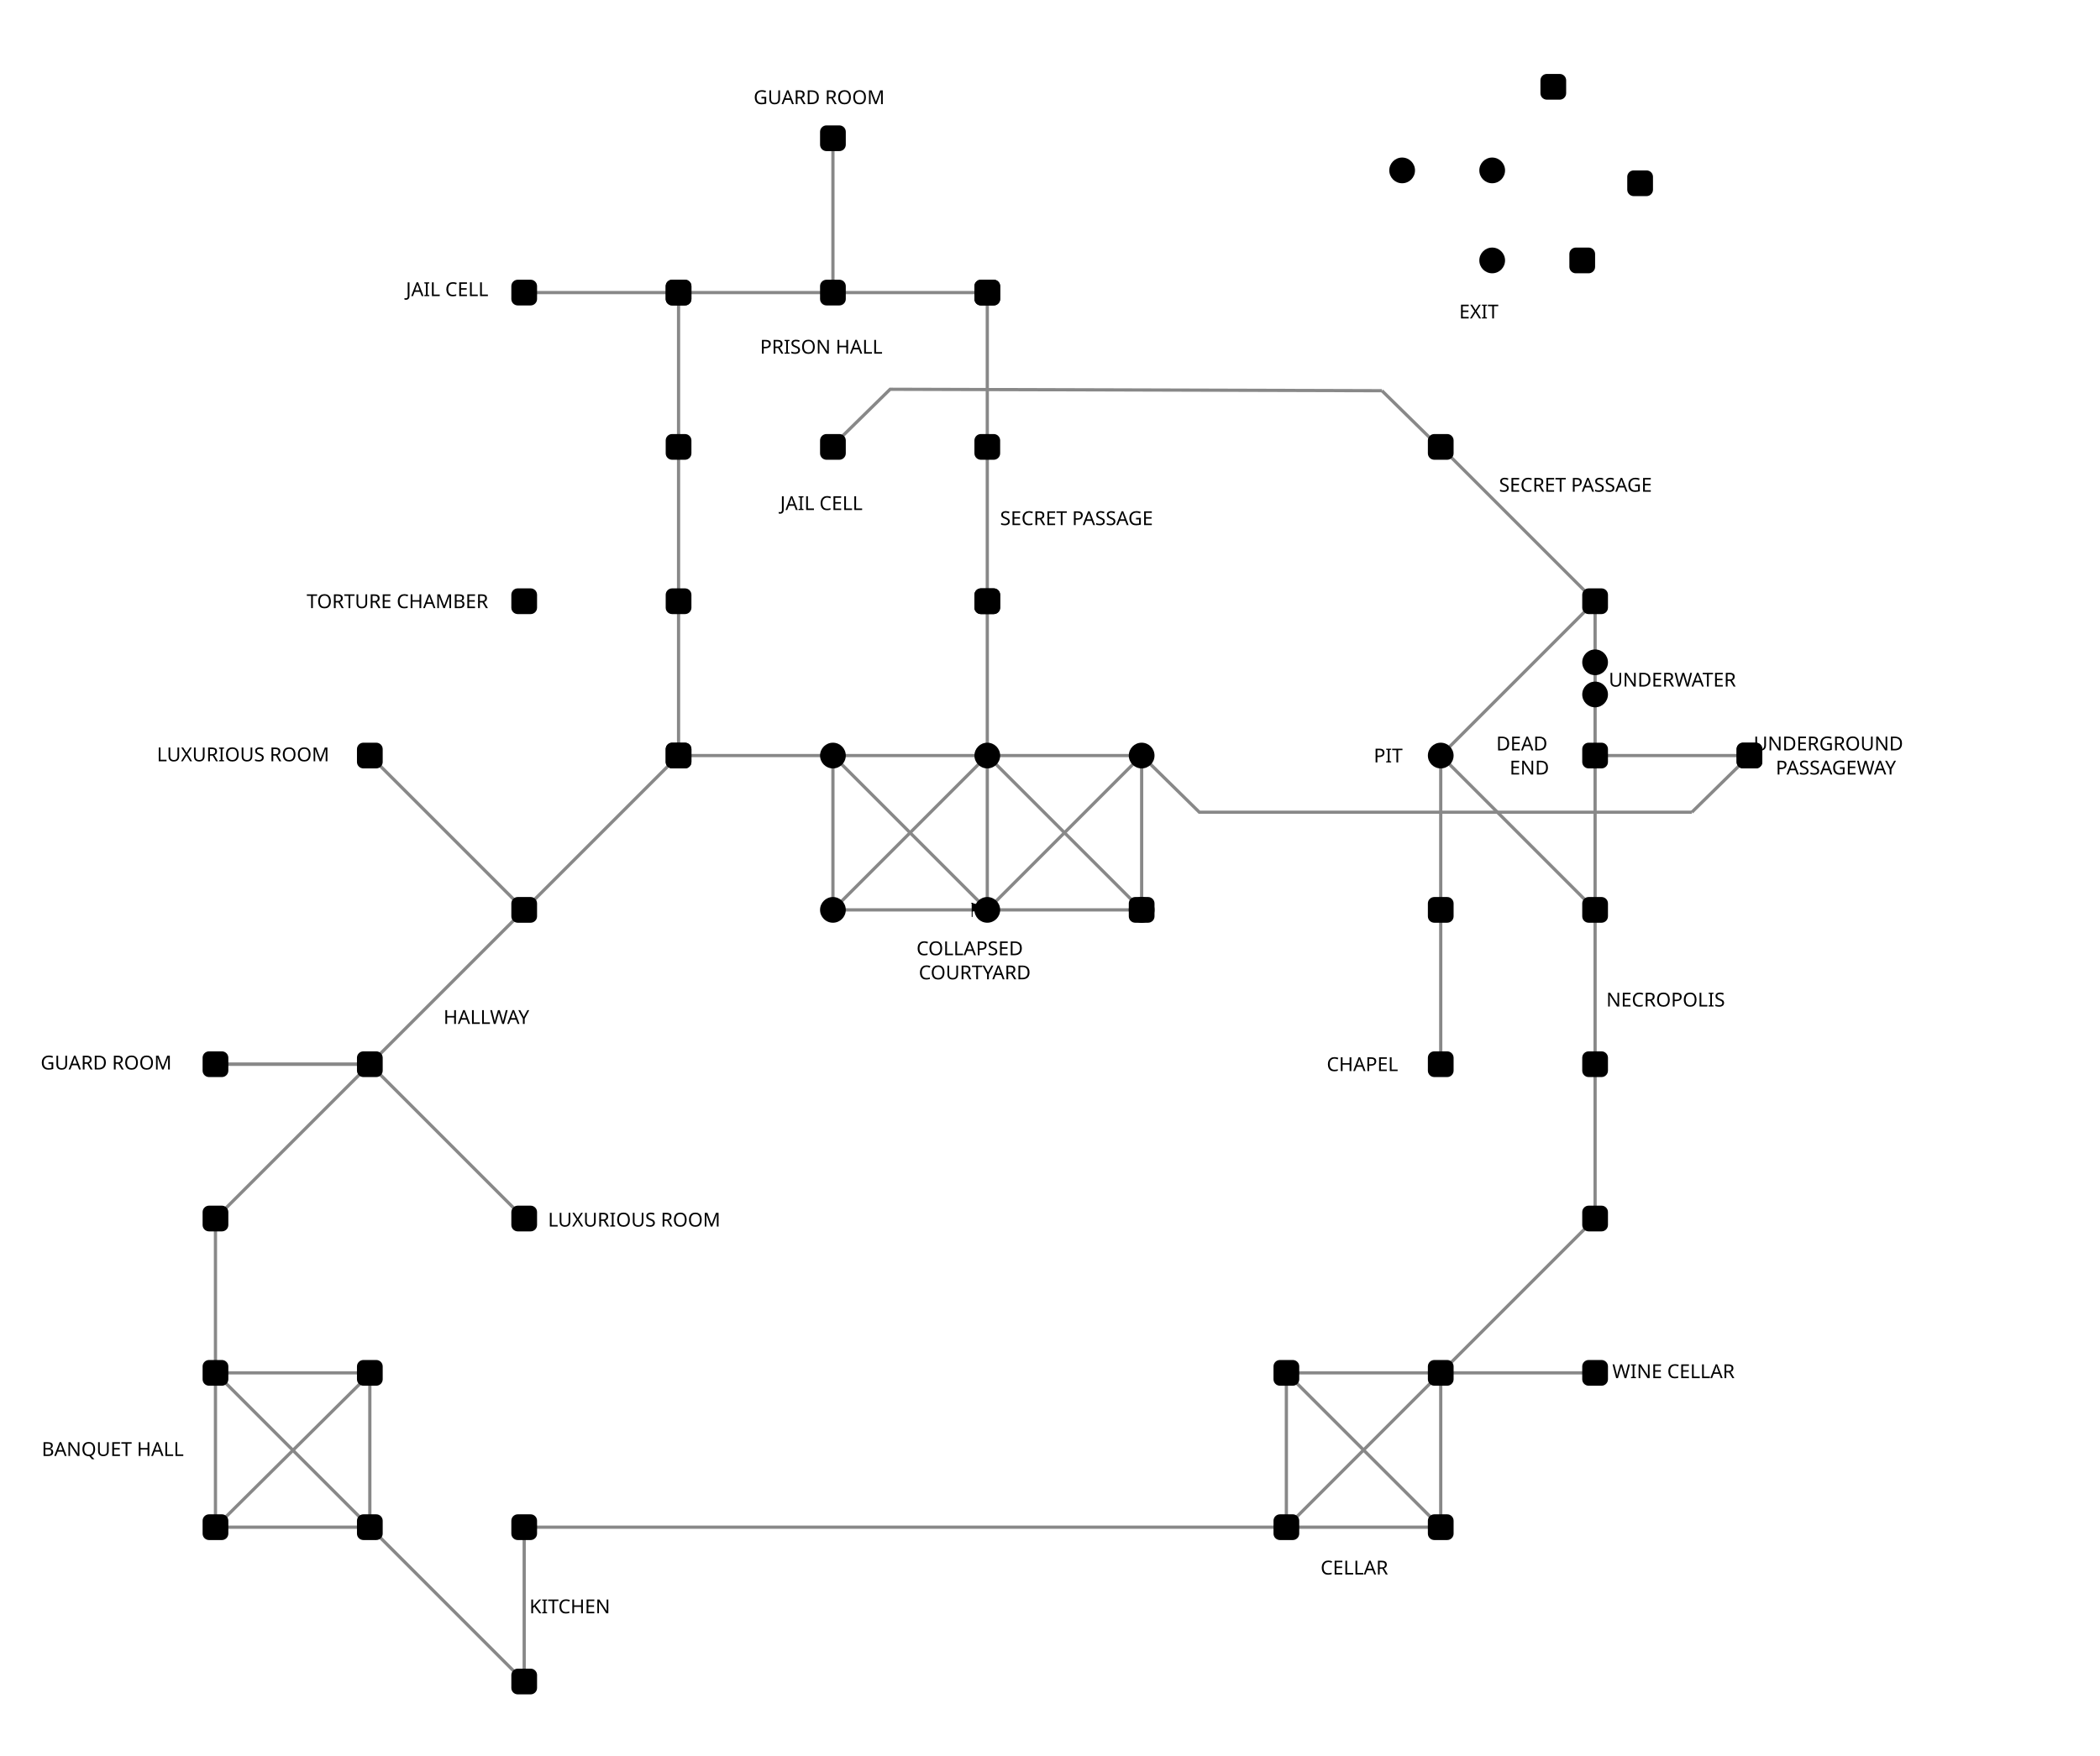
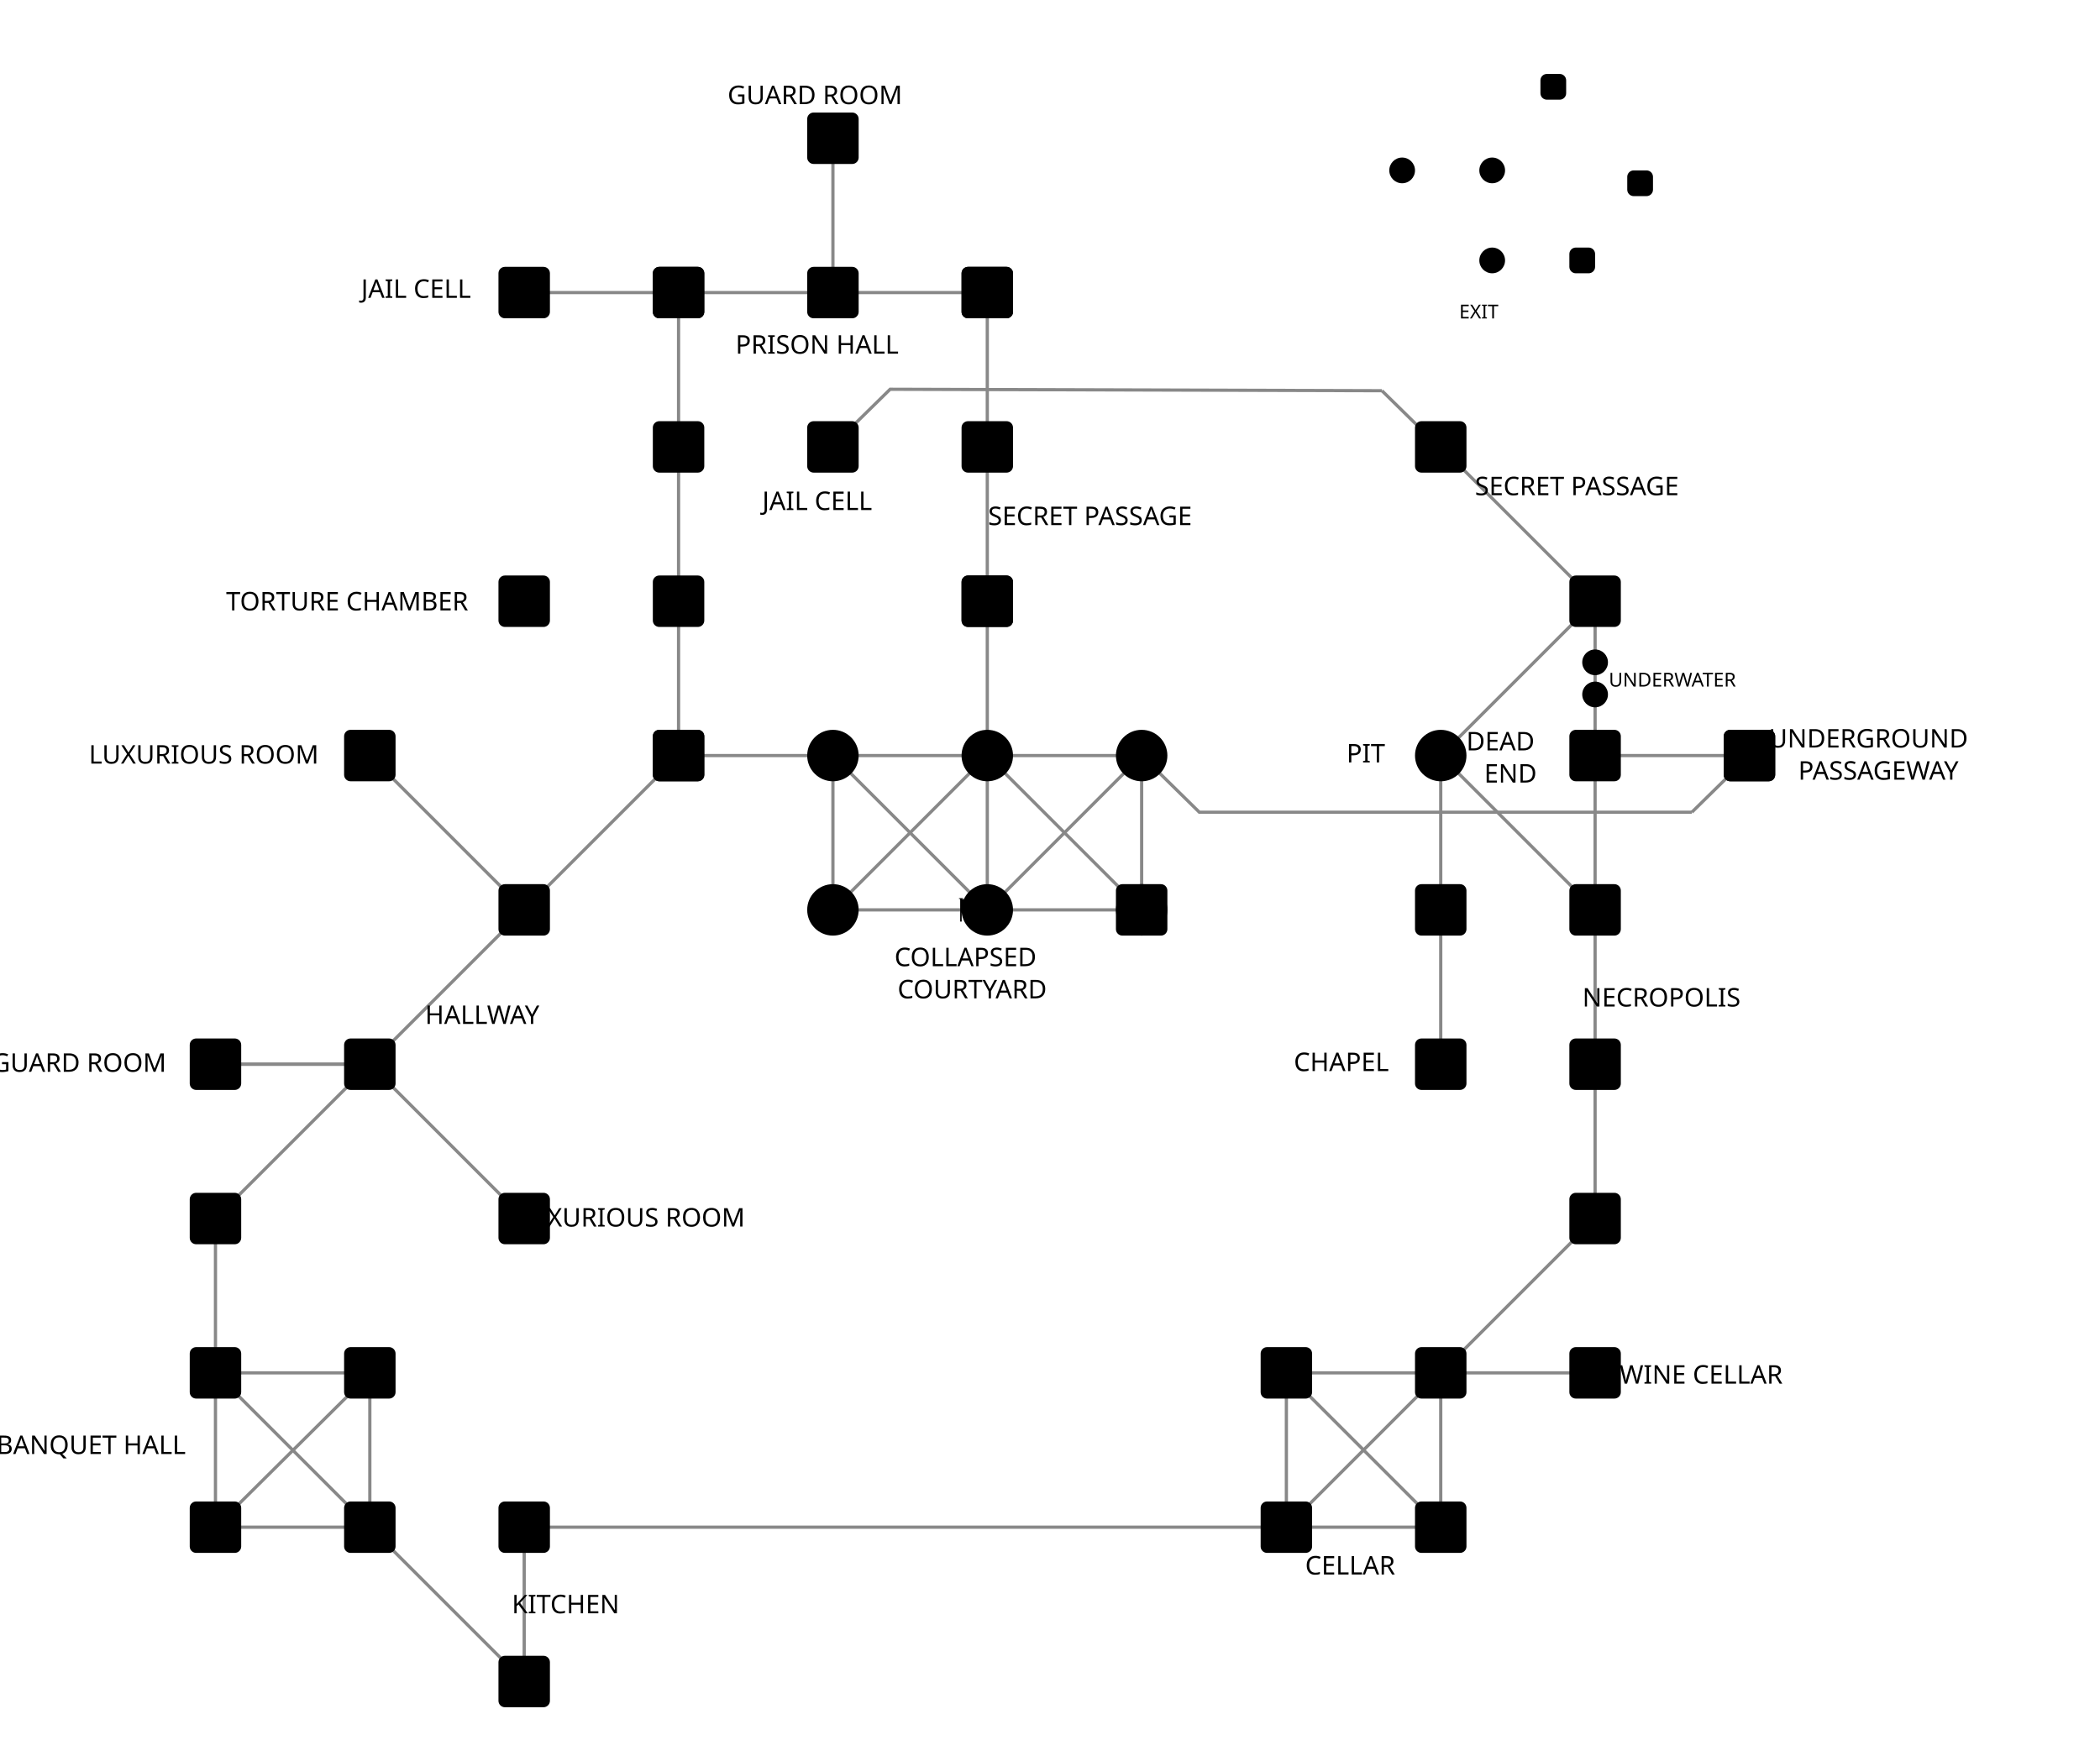
<svg xmlns="http://www.w3.org/2000/svg" viewBox="0 0 653 546" class="map-svg" data-map-id="49" version="1.1" id="svg4" xml:space="preserve">
  <defs id="defs4" />
  <style id="inkscape-font-fix">
text, .map-label, .map-label-muted, .map-label-accent,
.lib-table, .lib-gap-label, .lib-book-label,
.lib-row-num, .lib-book-list, .room-type-label {
  font-family: "Noto Sans", sans-serif;
}
</style>
  <g id="layer-artwork">
    <path d="m 163,475 v 48 L 115,475 V 427 H 67 v 48 h 48 L 67,427 v -48 l 48,-48 H 67" id="path4" class="exit" fill="none" stroke="#888888" />
    <path d="m 67,475 48,-47.646" id="path5" class="exit" fill="none" stroke="#888888" />
    <path d="m 163,379 -48,-48 48,-48 -48,-48" id="path6" class="exit" fill="none" stroke="#888888" />
    <path d="m 163,283 48,-48 h 144 v 48 h -96 v -48 l 48,48 48,-48" id="path7" class="exit" fill="none" stroke="#888888" />
    <path d="m 259,283 48,-48 48,48" id="path8" class="exit" fill="none" stroke="#888888" />
    <path d="M 307,283 V 91 H 163" id="path9" class="exit" fill="none" stroke="#888888" />
    <path d="M 259,43 V 91" id="path10" class="exit" fill="none" stroke="#888888" />
    <path d="M 211,235 V 91" id="path11" class="exit" fill="none" stroke="#888888" />
    <path d="m 163,187 h 48" id="path12" class="exit" fill="none" />
    <path d="M 259,139 H 211" id="path13" class="exit" />
    <path d="m 448,139 48,48 -48,48 48,48 v -48 h 48" id="path14" class="exit" fill="none" stroke="#888888" />
    <path d="m 400,475 h 48 v -48 h -48 v 48 l 96,-96 v -48 -48" id="path15" class="exit" fill="none" stroke="#888888" />
    <path d="m 400,427 48,48" id="path16" class="exit" fill="none" stroke="#888888" />
    <path d="m 448,427 h 48" id="path17" fill="none" stroke="#888888" />
    <path d="m 448,235 v 96" id="path18" fill="none" stroke="#888888" />
    <path d="M 115,331 H 67" id="path19" fill="none" stroke="#888888" />
    <path d="M 163,475 H 400" id="path20" class="exit-offmap" fill="none" stroke="#888888" />
    <path d="m 355,235 17.937,17.621 h 153.145" id="path21" class="exit-offmap" fill="none" stroke="#888888" />
    <path d="m 496,187 v 48" id="path23" class="exit-water" fill="none" stroke="#888888" />
-     <text xml:space="preserve" x="259.284" y="110.005" id="text26" class="room-ctf-prison" text-anchor="middle" font-size="6px" style="font-family:'Noto Sans', sans-serif">
+     <text xml:space="preserve" x="259.284" y="110.005" id="text26" class="room-ctf-prison" text-anchor="middle" font-size="8px" style="font-family:'Noto Sans', sans-serif">
      <tspan x="259.284" y="110.005" style="font-style:normal;font-variant:normal;font-weight:normal;font-stretch:normal;font-family:NotoSans;-inkscape-font-specification:NotoSans" id="tspan25">PRISON HALL</tspan>
    </text>
-     <text xml:space="preserve" x="259.309" y="158.633" id="text1" class="room-ctf-jail" text-anchor="middle" font-size="6px" style="font-family:'Noto Sans', sans-serif">
+     <text xml:space="preserve" x="259.309" y="158.633" id="text1" class="room-ctf-jail" text-anchor="middle" font-size="8px" style="font-family:'Noto Sans', sans-serif">
      <tspan x="259.309" y="158.633" style="font-style:normal;font-variant:normal;font-weight:normal;font-stretch:normal;font-family:NotoSans;-inkscape-font-specification:NotoSans" id="tspan2">JAIL CELL</tspan>
    </text>
-     <text xml:space="preserve" x="142.943" y="92.102" id="text3" class="room-ctf-jail" text-anchor="middle" font-size="6px" style="font-family:'Noto Sans', sans-serif">
-       <tspan x="142.943" y="92.102" style="font-style:normal;font-variant:normal;font-weight:normal;font-stretch:normal;font-family:NotoSans;-inkscape-font-specification:NotoSans" id="tspan3">JAIL CELL</tspan>
+     <text xml:space="preserve" x="134.582" y="92.636" id="text3" class="room-ctf-jail" text-anchor="middle" font-size="8px" style="font-family:'Noto Sans', sans-serif">
+       <tspan x="134.582" y="92.636" style="font-style:normal;font-variant:normal;font-weight:normal;font-stretch:normal;font-family:NotoSans;-inkscape-font-specification:NotoSans" id="tspan3">JAIL CELL</tspan>
    </text>
-     <text xml:space="preserve" x="127.485" y="189.145" id="text5" class="room-ctf-torture" text-anchor="middle" font-size="6px" style="font-family:'Noto Sans', sans-serif">
-       <tspan x="127.485" y="189.145" style="font-style:normal;font-variant:normal;font-weight:normal;font-stretch:normal;font-family:NotoSans;-inkscape-font-specification:NotoSans" id="tspan5">TORTURE CHAMBER</tspan>
+     <text xml:space="preserve" x="113.153" y="189.86" id="text5" class="room-ctf-torture" text-anchor="middle" font-size="8px" style="font-family:'Noto Sans', sans-serif">
+       <tspan x="113.153" y="189.86" style="font-style:normal;font-variant:normal;font-weight:normal;font-stretch:normal;font-family:NotoSans;-inkscape-font-specification:NotoSans" id="tspan5">TORTURE CHAMBER</tspan>
    </text>
-     <text xml:space="preserve" x="79.484" y="236.791" id="text6" class="room-ctf-luxurious" text-anchor="middle" font-size="6px" style="font-family:'Noto Sans', sans-serif">
-       <tspan x="79.484" y="236.791" style="font-style:normal;font-variant:normal;font-weight:normal;font-stretch:normal;font-family:NotoSans;-inkscape-font-specification:NotoSans" id="tspan6">LUXURIOUS ROOM</tspan>
+     <text xml:space="preserve" x="68.564" y="237.506" id="text6" class="room-ctf-luxurious" text-anchor="middle" font-size="8px" style="font-family:'Noto Sans', sans-serif">
+       <tspan x="68.564" y="237.506" style="font-style:normal;font-variant:normal;font-weight:normal;font-stretch:normal;font-family:NotoSans;-inkscape-font-specification:NotoSans" id="tspan6">LUXURIOUS ROOM</tspan>
    </text>
-     <text xml:space="preserve" x="155.141" y="318.472" id="text7" class="room-ctf-hallway" text-anchor="middle" font-size="6px" style="font-family:'Noto Sans', sans-serif">
+     <text xml:space="preserve" x="155.141" y="318.472" id="text7" class="room-ctf-hallway" text-anchor="middle" font-size="8px" style="font-family:'Noto Sans', sans-serif">
      <tspan x="155.141" y="318.472" style="font-style:normal;font-variant:normal;font-weight:normal;font-stretch:normal;font-family:NotoSans;-inkscape-font-specification:NotoSans" id="tspan7">HALLWAY</tspan>
    </text>
-     <text xml:space="preserve" x="36.907" y="332.645" id="text8" class="room-ctf-guard" text-anchor="middle" font-size="6px" style="font-family:'Noto Sans', sans-serif">
-       <tspan x="36.907" y="332.645" style="font-style:normal;font-variant:normal;font-weight:normal;font-stretch:normal;font-family:NotoSans;-inkscape-font-specification:NotoSans" id="tspan8">GUARD ROOM</tspan>
+     <text xml:space="preserve" x="29.741" y="333.36" id="text8" class="room-ctf-guard" text-anchor="middle" font-size="8px" style="font-family:'Noto Sans', sans-serif">
+       <tspan x="29.741" y="333.36" style="font-style:normal;font-variant:normal;font-weight:normal;font-stretch:normal;font-family:NotoSans;-inkscape-font-specification:NotoSans" id="tspan8">GUARD ROOM</tspan>
    </text>
-     <text xml:space="preserve" x="201.109" y="381.499" id="text9" class="room-ctf-luxurious" text-anchor="middle" font-size="6px" style="font-family:'Noto Sans', sans-serif">
+     <text xml:space="preserve" x="201.109" y="381.499" id="text9" class="room-ctf-luxurious" text-anchor="middle" font-size="8px" style="font-family:'Noto Sans', sans-serif">
      <tspan x="201.109" y="381.499" style="font-style:normal;font-variant:normal;font-weight:normal;font-stretch:normal;font-family:NotoSans;-inkscape-font-specification:NotoSans" id="tspan9">LUXURIOUS ROOM</tspan>
    </text>
-     <text xml:space="preserve" x="38.955" y="452.842" id="text10" class="room-ctf-banquet" text-anchor="middle" font-size="6px" style="font-family:'Noto Sans', sans-serif">
-       <tspan x="38.955" y="452.842" style="font-style:normal;font-variant:normal;font-weight:normal;font-stretch:normal;font-family:NotoSans;-inkscape-font-specification:NotoSans" id="tspan10">BANQUET HALL</tspan>
+     <text xml:space="preserve" x="33.526" y="452.239" id="text10" class="room-ctf-banquet" text-anchor="middle" font-size="8px" style="font-family:'Noto Sans', sans-serif">
+       <tspan x="33.526" y="452.239" style="font-style:normal;font-variant:normal;font-weight:normal;font-stretch:normal;font-family:NotoSans;-inkscape-font-specification:NotoSans" id="tspan10">BANQUET HALL</tspan>
    </text>
-     <text xml:space="preserve" x="181.081" y="501.784" id="text11" class="room-ctf-kitchen" text-anchor="middle" font-size="6px" style="font-family:'Noto Sans', sans-serif">
+     <text xml:space="preserve" x="181.081" y="501.784" id="text11" class="room-ctf-kitchen" text-anchor="middle" font-size="8px" style="font-family:'Noto Sans', sans-serif">
      <tspan x="181.081" y="501.784" style="font-style:normal;font-variant:normal;font-weight:normal;font-stretch:normal;font-family:NotoSans;-inkscape-font-specification:NotoSans" id="tspan11">KITCHEN</tspan>
    </text>
-     <text xml:space="preserve" x="425.035" y="489.719" id="text12" class="room-ctf-cellar" text-anchor="middle" font-size="6px" style="font-family:'Noto Sans', sans-serif">
+     <text xml:space="preserve" x="425.035" y="489.719" id="text12" class="room-ctf-cellar" text-anchor="middle" font-size="8px" style="font-family:'Noto Sans', sans-serif">
      <tspan x="425.035" y="489.719" style="font-style:normal;font-variant:normal;font-weight:normal;font-stretch:normal;font-family:NotoSans;-inkscape-font-specification:NotoSans" id="tspan12">CELLAR</tspan>
    </text>
-     <text xml:space="preserve" x="524.273" y="428.642" id="text13" class="room-ctf-wine-cellar" text-anchor="middle" font-size="6px" style="font-family:'Noto Sans', sans-serif">
-       <tspan x="524.273" y="428.642" style="font-style:normal;font-variant:normal;font-weight:normal;font-stretch:normal;font-family:NotoSans;-inkscape-font-specification:NotoSans" id="tspan13">WINE CELLAR</tspan>
+     <text xml:space="preserve" x="534.166" y="430.356" id="text13" class="room-ctf-wine-cellar" text-anchor="middle" font-size="8px" style="font-family:'Noto Sans', sans-serif">
+       <tspan x="534.166" y="430.356" style="font-style:normal;font-variant:normal;font-weight:normal;font-stretch:normal;font-family:NotoSans;-inkscape-font-specification:NotoSans" id="tspan13">WINE CELLAR</tspan>
    </text>
-     <text xml:space="preserve" x="521.835" y="313.059" id="text14" class="room-ctf-necropolis" text-anchor="middle" font-size="6px" style="font-family:'Noto Sans', sans-serif">
+     <text xml:space="preserve" x="521.835" y="313.059" id="text14" class="room-ctf-necropolis" text-anchor="middle" font-size="8px" style="font-family:'Noto Sans', sans-serif">
      <tspan x="521.835" y="313.059" style="font-style:normal;font-variant:normal;font-weight:normal;font-stretch:normal;font-family:NotoSans;-inkscape-font-specification:NotoSans" id="tspan14">NECROPOLIS</tspan>
    </text>
-     <text xml:space="preserve" x="427.546" y="333.142" id="text15" class="room-ctf-chapel" text-anchor="middle" font-size="6px" style="font-family:'Noto Sans', sans-serif">
-       <tspan x="427.546" y="333.142" style="font-style:normal;font-variant:normal;font-weight:normal;font-stretch:normal;font-family:NotoSans;-inkscape-font-specification:NotoSans" id="tspan15">CHAPEL</tspan>
+     <text xml:space="preserve" x="422.3" y="333.142" id="text15" class="room-ctf-chapel" text-anchor="middle" font-size="8px" style="font-family:'Noto Sans', sans-serif">
+       <tspan x="422.3" y="333.142" style="font-style:normal;font-variant:normal;font-weight:normal;font-stretch:normal;font-family:NotoSans;-inkscape-font-specification:NotoSans" id="tspan15">CHAPEL</tspan>
    </text>
-     <text xml:space="preserve" x="479.464" y="233.401" id="text16" class="room-ctf-dead-end" text-anchor="middle" font-size="6px" style="font-family:'Noto Sans', sans-serif">
-       <tspan x="479.464" y="233.401" style="font-style:normal;font-variant:normal;font-weight:normal;font-stretch:normal;font-family:NotoSans;-inkscape-font-specification:NotoSans" id="tspan16">DEAD </tspan>
-       <tspan x="479.464" y="240.901" style="font-style:normal;font-variant:normal;font-weight:normal;font-stretch:normal;font-family:NotoSans;-inkscape-font-specification:NotoSans" id="tspan26">END</tspan>
+     <text xml:space="preserve" x="474.879" y="233.401" id="text16" class="room-ctf-dead-end" text-anchor="middle" font-size="8px" style="font-family:'Noto Sans', sans-serif">
+       <tspan x="474.879" y="233.401" style="font-style:normal;font-variant:normal;font-weight:normal;font-stretch:normal;font-family:NotoSans;-inkscape-font-specification:NotoSans" id="tspan16">DEAD </tspan>
+       <tspan x="474.879" y="243.401" style="font-style:normal;font-variant:normal;font-weight:normal;font-stretch:normal;font-family:NotoSans;-inkscape-font-specification:NotoSans" id="tspan26">END</tspan>
    </text>
-     <text xml:space="preserve" x="574.781" y="233.395" id="text17" class="room-ctf-underground" text-anchor="middle" font-size="6px" style="font-family:'Noto Sans', sans-serif">
-       <tspan x="574.781" y="233.395" style="font-style:normal;font-variant:normal;font-weight:normal;font-stretch:normal;font-family:NotoSans;-inkscape-font-specification:NotoSans" id="tspan17">UNDERGROUND </tspan>
-       <tspan x="574.781" y="240.895" style="font-style:normal;font-variant:normal;font-weight:normal;font-stretch:normal;font-family:NotoSans;-inkscape-font-specification:NotoSans" id="tspan1">PASSAGEWAY</tspan>
+     <text xml:space="preserve" x="589.284" y="232.503" id="text17" class="room-ctf-underground" text-anchor="middle" font-size="8px" style="font-family:'Noto Sans', sans-serif">
+       <tspan x="589.284" y="232.503" style="font-style:normal;font-variant:normal;font-weight:normal;font-stretch:normal;font-family:NotoSans;-inkscape-font-specification:NotoSans" id="tspan17">UNDERGROUND </tspan>
+       <tspan x="589.284" y="242.503" style="font-style:normal;font-variant:normal;font-weight:normal;font-stretch:normal;font-family:NotoSans;-inkscape-font-specification:NotoSans" id="tspan1">PASSAGEWAY</tspan>
    </text>
-     <text xml:space="preserve" x="435.571" y="237.142" id="text18" class="room-ctf-pit" text-anchor="middle" font-size="6px" style="font-family:'Noto Sans', sans-serif">
-       <tspan x="435.571" y="237.142" style="font-style:normal;font-variant:normal;font-weight:normal;font-stretch:normal;font-family:NotoSans;-inkscape-font-specification:NotoSans" id="tspan18">PIT</tspan>
+     <text xml:space="preserve" x="429.901" y="237.142" id="text18" class="room-ctf-pit" text-anchor="middle" font-size="8px" style="font-family:'Noto Sans', sans-serif">
+       <tspan x="429.901" y="237.142" style="font-style:normal;font-variant:normal;font-weight:normal;font-stretch:normal;font-family:NotoSans;-inkscape-font-specification:NotoSans" id="tspan18">PIT</tspan>
    </text>
-     <text xml:space="preserve" x="523.924" y="213.548" id="text19" class="room-water" text-anchor="middle" font-size="6px" style="font-family:'Noto Sans', sans-serif">
+     <text xml:space="preserve" x="523.924" y="213.548" id="text19" class="map-label-water" text-anchor="middle" font-size="6px" style="font-family:'Noto Sans', sans-serif">
      <tspan x="523.924" y="213.548" style="font-style:normal;font-variant:normal;font-weight:normal;font-stretch:normal;font-family:NotoSans;-inkscape-font-specification:NotoSans" id="tspan19">UNDERWATER</tspan>
    </text>
-     <text xml:space="preserve" x="493.806" y="152.94" id="text20" class="room-ctf-secret-passage" text-anchor="middle" font-size="6px" style="font-family:'Noto Sans', sans-serif">
-       <tspan x="493.806" y="152.94" style="font-style:normal;font-variant:normal;font-weight:normal;font-stretch:normal;font-family:NotoSans;-inkscape-font-specification:NotoSans" id="tspan20">SECRET PASSAGE</tspan>
+     <text xml:space="preserve" x="495.536" y="154.026" id="text20" class="room-ctf-secret-passage" text-anchor="middle" font-size="8px" style="font-family:'Noto Sans', sans-serif">
+       <tspan x="495.536" y="154.026" style="font-style:normal;font-variant:normal;font-weight:normal;font-stretch:normal;font-family:NotoSans;-inkscape-font-specification:NotoSans" id="tspan20">SECRET PASSAGE</tspan>
    </text>
-     <text xml:space="preserve" x="338.65" y="163.316" id="text21" class="room-ctf-secret-passage" text-anchor="middle" font-size="6px" style="font-family:'Noto Sans', sans-serif">
-       <tspan x="338.65" y="163.316" style="font-style:normal;font-variant:normal;font-weight:normal;font-stretch:normal;font-family:NotoSans;-inkscape-font-specification:NotoSans" id="tspan21">SECRET PASSAGE</tspan>
+     <text xml:space="preserve" x="344.143" y="163.316" id="text21" class="room-ctf-secret-passage" text-anchor="middle" font-size="8px" style="font-family:'Noto Sans', sans-serif">
+       <tspan x="344.143" y="163.316" style="font-style:normal;font-variant:normal;font-weight:normal;font-stretch:normal;font-family:NotoSans;-inkscape-font-specification:NotoSans" id="tspan21">SECRET PASSAGE</tspan>
    </text>
-     <text xml:space="preserve" x="258.608" y="32.387" id="text22" class="room-ctf-guard" text-anchor="middle" font-size="6px" style="font-family:'Noto Sans', sans-serif">
+     <text xml:space="preserve" x="258.608" y="32.387" id="text22" class="room-ctf-guard" text-anchor="middle" font-size="8px" style="font-family:'Noto Sans', sans-serif">
      <tspan x="258.608" y="32.387" style="font-style:normal;font-variant:normal;font-weight:normal;font-stretch:normal;font-family:NotoSans;-inkscape-font-specification:NotoSans" id="tspan22">GUARD ROOM</tspan>
    </text>
-     <text xml:space="preserve" x="307" y="297.1" id="text4" class="room-ctf-courtyard" text-anchor="middle" font-size="6px" style="font-family:'Noto Sans', sans-serif">
-       <tspan x="307" y="297.1" style="font-style:normal;font-variant:normal;font-weight:normal;font-stretch:normal;font-family:NotoSans;-inkscape-font-specification:NotoSans" id="tspan4">COLLAPSED</tspan>
-       <tspan x="307" y="304.6" style="font-style:normal;font-variant:normal;font-weight:normal;font-stretch:normal;font-family:NotoSans;-inkscape-font-specification:NotoSans" id="tspan23">COURTYARD</tspan>
+     <text xml:space="preserve" x="307.5" y="300.512" id="text4" class="room-ctf-courtyard" text-anchor="middle" font-size="8px" style="font-family:'Noto Sans', sans-serif">
+       <tspan x="307.5" y="300.512" style="font-style:normal;font-variant:normal;font-weight:normal;font-stretch:normal;font-family:NotoSans;-inkscape-font-specification:NotoSans" id="tspan4">COLLAPSED</tspan>
+       <tspan x="307.5" y="310.512" style="font-style:normal;font-variant:normal;font-weight:normal;font-stretch:normal;font-family:NotoSans;-inkscape-font-specification:NotoSans" id="tspan23">COURTYARD</tspan>
    </text>
    <text xml:space="preserve" x="463.742" y="99.042" id="text24" class="map-label" text-anchor="middle" font-size="6px" style="font-family:'Noto Sans', sans-serif">
      <tspan x="463.742" y="99.042" style="font-style:normal;font-variant:normal;font-weight:normal;font-stretch:normal;font-family:NotoSans;-inkscape-font-specification:NotoSans" id="tspan24">EXIT</tspan>
    </text>
    <path d="m 544.019,235 -17.937,17.621" id="path1" class="exit-offmap" fill="none" stroke="#888888" />
    <path d="m 258.85,138.697 17.937,-17.621 152.925,0.447" id="path1-1" class="exit-offmap" fill="none" stroke="#888888" />
    <path d="m 429.713,121.523 17.937,17.621" id="path26" class="exit-offmap" fill="none" stroke="#888888" />
  </g>
  <g id="layer-exits">
    <line id="edge-3366ea4fb55a46580f5ab5d6264af9616a51d601-55496e679819763751baf7a874228ca98687d547" class="exit" x1="464" y1="81" x2="436" y2="53" />
    <line id="edge-06035cb7f96092f3e4675510b292a455ea7e2fcc-55496e679819763751baf7a874228ca98687d547" class="exit" x1="464" y1="53" x2="436" y2="53" />
    null
    <line id="edge-06035cb7f96092f3e4675510b292a455ea7e2fcc-4644cb33c6c9f7ed701c45d07b4b53c5d575915c" class="exit" x1="464" y1="53" x2="492" y2="81" />
    null
  </g>
  <g id="layer-rooms">
    <circle id="room-3366ea4fb55a46580f5ab5d6264af9616a51d601" class="room outdoor" data-label="overgrown moat" cx="464" cy="81" r="4" />
    <circle id="room-55496e679819763751baf7a874228ca98687d547" class="room outdoor" data-label="castle ruins" cx="436" cy="53" r="4" />
    <circle id="room-06035cb7f96092f3e4675510b292a455ea7e2fcc" class="room outdoor" data-label="mystical castle ruins" cx="464" cy="53" r="4" />
-     <polygon class="stair-symbol" points="464,50 461.5,55 466.5,55" id="polygon1" />
+     <polygon class="stair-symbol" points="464,50 461.5,55 466.5,55" />
    <rect id="room-4644cb33c6c9f7ed701c45d07b4b53c5d575915c" class="room indoor" data-label="sanctuary" x="488" y="77" width="8" height="8" rx="2" />
-     <polygon class="stair-symbol" points="492,78 489.5,83 494.5,83" id="polygon2" />
+     <polygon class="stair-symbol" points="492,78 489.5,83 494.5,83" />
    <rect id="room-c30e844d0cc6035207992cd727c1eaf661a52b7c" class="room indoor" data-label="belfry" x="506" y="53" width="8" height="8" rx="2" />
-     <polygon class="stair-symbol" points="510,60 507.5,55 512.5,55" id="polygon3" />
+     <polygon class="stair-symbol" points="510,60 507.5,55 512.5,55" />
    <rect id="room-25e11902534f2b18de7f93cd531f1c36b2c678e7" class="room indoor" data-label="spectator gallery" x="479" y="23" width="8" height="8" rx="2" />
-     <polygon class="stair-symbol" points="483,30 480.5,25 485.5,25" id="polygon4" />
-     <rect id="room-52a3f54ac7f4d46f73dd262bb9f7f2822000e396" class="room indoor room-ctf-secret-passage" data-label="Secret Passageway" x="303" y="183" width="8" height="8" rx="2" />
-     <rect id="room-2f8eb67f8bf8caa0c7f9a69e20ac30982c689938" class="room indoor room-ctf-secret-passage" data-label="Secret Passageway" x="303" y="135" width="8" height="8" rx="2" />
-     <rect id="room-304bb3686957ac6ab74dd5d076d93a87ad0478a3" class="room indoor room-ctf-prison" data-label="Prison Hallway" x="303" y="87" width="8" height="8" rx="2" />
-     <rect id="room-d5075bd9f35abf4ba1e3517e5428c244a314583d" class="room indoor room-ctf-prison" data-label="Prison Hallway" x="255" y="87" width="8" height="8" rx="2" />
-     <rect id="room-27fce23d65093578b2dc2078a7011f9b4370fc2e" class="room indoor room-ctf-guard" data-label="Guard Room" x="255" y="39" width="8" height="8" rx="2" />
-     <rect id="room-3bdbe3b1146d4911b7ecb032defd626afdf9e026" class="room indoor room-ctf-prison" data-label="Prison Hallway" x="207" y="87" width="8" height="8" rx="2" />
-     <rect id="room-02d2390a897cfd24cbd73f74dfd845ebc6534220" class="room indoor room-ctf-jail" data-label="Jail Cell" x="159" y="87" width="8" height="8" rx="2" />
-     <rect id="room-380b8682e7d0f5cb2fd26c4dcbf72fd8e5fa08f5" class="room indoor room-ctf-prison" data-label="Prison Hallway" x="207" y="135" width="8" height="8" rx="2" />
-     <rect id="room-06ebb1d3ba63b678fdc941bc65824afc62a1092e" class="room indoor room-ctf-jail" data-label="Jail Cell" x="255" y="135" width="8" height="8" rx="2" />
-     <rect id="room-a14ecfc7cb7094048e567d25e3a65665e135da73" class="room indoor room-ctf-prison" data-label="Prison Hallway" x="207" y="183" width="8" height="8" rx="2" />
-     <rect id="room-fccf440f06bbe769b6850cdc2cddc953d5dd9cc3" class="room indoor room-ctf-torture" data-label="Torture Chamber" x="159" y="183" width="8" height="8" rx="2" />
-     <rect id="room-281708e6c2c544e89a6d9e7d4199952d7d7eb962" class="room indoor room-ctf-prison" data-label="Prison Hallway" x="207" y="231" width="8" height="8" rx="2" />
-     <circle id="room-2f6b158cd8d79a7e85be88885bf697b78de1c8b2" class="room outdoor room-ctf-courtyard" data-label="northwestern courtyard" cx="259" cy="235" r="4" />
-     <circle id="room-1dab6561295f4cd0f82b81a6313595ebf3730084" class="room outdoor room-ctf-courtyard" data-label="northern courtyard" cx="307" cy="235" r="4" />
-     <circle id="room-429e3176eb1c3e6d32f518104d456d228e77c14c" class="room outdoor room-ctf-courtyard" data-label="northeastern courtyard" cx="355" cy="235" r="4" />
-     <circle id="room-197efacd632517af2d488e6a12322ad6ac700649" class="room outdoor room-ctf-courtyard" data-label="southeastern courtyard" cx="355" cy="283" r="4" />
-     <circle id="room-4a6a1d14ecd41cd970baf1cf86bda2cf0323f749" class="room outdoor room-ctf-courtyard" data-label="southern courtyard, by the flagpole" cx="307" cy="283" r="4" />
-     <circle id="room-88cb1dd9e0c922609df617255ddd7d05d575e165" class="room outdoor room-ctf-courtyard" data-label="southwestern courtyard" cx="259" cy="283" r="4" />
-     <rect id="room-094239d0ecaacb693c9426b61c818615b3d8f24d" class="room indoor room-ctf-underground" data-label="Underground Passageway" x="540" y="231" width="8" height="8" rx="2" />
-     <rect id="room-1ca7db9ff76bd460278c455e28205520df570ed6" class="room indoor room-ctf-dead-end" data-label="Dead End Passageway" x="492" y="231" width="8" height="8" rx="2" />
-     <rect id="room-a21785d0b3d4c8d3b1e34e7ee115add64e2b7079" class="room indoor room-ctf-necropolis" data-label="Necropolis" x="492" y="279" width="8" height="8" rx="2" />
-     <rect id="room-75e680fdb73a2de5c5e770994ef11b3a2da7aed1" class="room indoor room-ctf-necropolis" data-label="Necropolis" x="492" y="327" width="8" height="8" rx="2" />
-     <rect id="room-5c5d6c0520ec8ad803e2b01d8b2475357fe4c70a" class="room indoor room-ctf-necropolis" data-label="Necropolis" x="492" y="375" width="8" height="8" rx="2" />
-     <rect id="room-4dd8d13f1312d98dd2ab3d81eb341c972af95c52" class="room indoor room-ctf-cellar" data-label="Cellar" x="444" y="423" width="8" height="8" rx="2" />
-     <rect id="room-3ea011e9f023b63640f8f232daa5af0442996f40" class="room indoor room-ctf-wine-cellar" data-label="Wine Cellar" x="492" y="423" width="8" height="8" rx="2" />
-     <rect id="room-e48da8dcc163769a6d1c9b352e42f433723f827f" class="room indoor room-ctf-cellar" data-label="Cellar" x="396" y="423" width="8" height="8" rx="2" />
-     <rect id="room-4c70874daa19598d1435fa467ab1a0709aca694e" class="room indoor room-ctf-cellar" data-label="Cellar" x="396" y="471" width="8" height="8" rx="2" />
-     <rect id="room-f7d94feab84890256110b43c828807283412ba27" class="room indoor room-ctf-cellar" data-label="Cellar" x="444" y="471" width="8" height="8" rx="2" />
-     <rect id="room-d2f9505f26b14ed0d5bb2924365c7aefe10a2140" class="room indoor room-ctf-necropolis" data-label="Necropolis" x="444" y="279" width="8" height="8" rx="2" />
-     <rect id="room-1019b6c54ec217363bea3128ad62ec7791b620a2" class="room indoor room-ctf-chapel" data-label="Chapel" x="444" y="327" width="8" height="8" rx="2" />
-     <circle id="room-e66db04281f47e45ac594c073c0a01c895e37858" class="room outdoor room-ctf-pit" data-label="Pit" cx="448" cy="235" r="4" />
-     <rect id="room-937c388d838596b012cb9d8e0c5eff78f180c324" class="room indoor room-ctf-secret-passage" data-label="Secret Passageway" x="492" y="183" width="8" height="8" rx="2" />
-     <rect id="room-e6c9df3630348b83ce7176156dcb8281f01c3fe1" class="room indoor room-ctf-secret-passage" data-label="Secret Passageway" x="444" y="135" width="8" height="8" rx="2" />
-     <rect id="room-04fb9c1c87d7d7e548b81e11b7e6d6b335613b8f" class="room indoor room-ctf-hallway" data-label="hallway" x="159" y="279" width="8" height="8" rx="2" />
-     <rect id="room-f66deb8c213a808e239d13ff7eca1b6180567b7a" class="room indoor room-ctf-luxurious" data-label="Luxurious Room" x="111" y="231" width="8" height="8" rx="2" />
-     <rect id="room-716a299008e3f90ef9eb03ef99efce1ea1371468" class="room indoor room-ctf-hallway" data-label="hallway" x="111" y="327" width="8" height="8" rx="2" />
-     <rect id="room-dc539b619e20acaecf9b99c71487f730606cdea2" class="room indoor room-ctf-guard" data-label="Guard Room" x="63" y="327" width="8" height="8" rx="2" />
-     <rect id="room-d23c03e61db9b59dee43d021da7b797d00b42433" class="room indoor room-ctf-luxurious" data-label="Luxurious Room" x="159" y="375" width="8" height="8" rx="2" />
-     <rect id="room-504b73349a7293e5926448d691055f4b7a7ba3f9" class="room indoor room-ctf-hallway" data-label="hallway" x="63" y="375" width="8" height="8" rx="2" />
-     <rect id="room-5d83e58d556414e2f00559acadc827515eb2e88b" class="room indoor room-ctf-banquet" data-label="banquet hall" x="63" y="423" width="8" height="8" rx="2" />
-     <rect id="room-891c681b433f31ebd2d8cb100d1cfb42fe939236" class="room indoor room-ctf-banquet" data-label="banquet hall" x="111" y="423" width="8" height="8" rx="2" />
-     <rect id="room-631f02f5be902cd225467c4d851730a161966572" class="room indoor room-ctf-banquet" data-label="banquet hall" x="63" y="471" width="8" height="8" rx="2" />
-     <rect id="room-53a1434f076e4255a9be059251d0c2fca0a7054d" class="room indoor room-ctf-banquet" data-label="banquet hall" x="111" y="471" width="8" height="8" rx="2" />
-     <rect id="room-c473bd2493f8864a1333f3d1c48fc8dc8cf104ea" class="room indoor room-ctf-kitchen" data-label="Kitchen" x="159" y="519" width="8" height="8" rx="2" />
-     <rect id="room-ed8f638d6fca744c2bb8a5b3e2b903daf4dc8755" class="room indoor room-ctf-kitchen" data-label="Kitchen" x="159" y="471" width="8" height="8" rx="2" />
+     <polygon class="stair-symbol" points="483,30 480.5,25 485.5,25" />
+     <rect id="room-52a3f54ac7f4d46f73dd262bb9f7f2822000e396" class="room indoor room-ctf-secret-passage" data-label="Secret Passageway" x="299" y="179" width="16" height="16" rx="2" />
+     <rect id="room-2f8eb67f8bf8caa0c7f9a69e20ac30982c689938" class="room indoor room-ctf-secret-passage" data-label="Secret Passageway" x="299" y="131" width="16" height="16" rx="2" />
+     <rect id="room-304bb3686957ac6ab74dd5d076d93a87ad0478a3" class="room indoor room-ctf-prison" data-label="Prison Hallway" x="299" y="83" width="16" height="16" rx="2" />
+     <rect id="room-d5075bd9f35abf4ba1e3517e5428c244a314583d" class="room indoor room-ctf-prison" data-label="Prison Hallway" x="251" y="83" width="16" height="16" rx="2" />
+     <rect id="room-27fce23d65093578b2dc2078a7011f9b4370fc2e" class="room indoor room-ctf-guard" data-label="Guard Room" x="251" y="35" width="16" height="16" rx="2" />
+     <rect id="room-3bdbe3b1146d4911b7ecb032defd626afdf9e026" class="room indoor room-ctf-prison" data-label="Prison Hallway" x="203" y="83" width="16" height="16" rx="2" />
+     <rect id="room-02d2390a897cfd24cbd73f74dfd845ebc6534220" class="room indoor room-ctf-jail" data-label="Jail Cell" x="155" y="83" width="16" height="16" rx="2" />
+     <rect id="room-380b8682e7d0f5cb2fd26c4dcbf72fd8e5fa08f5" class="room indoor room-ctf-prison" data-label="Prison Hallway" x="203" y="131" width="16" height="16" rx="2" />
+     <rect id="room-06ebb1d3ba63b678fdc941bc65824afc62a1092e" class="room indoor room-ctf-jail" data-label="Jail Cell" x="251" y="131" width="16" height="16" rx="2" />
+     <rect id="room-a14ecfc7cb7094048e567d25e3a65665e135da73" class="room indoor room-ctf-prison" data-label="Prison Hallway" x="203" y="179" width="16" height="16" rx="2" />
+     <rect id="room-fccf440f06bbe769b6850cdc2cddc953d5dd9cc3" class="room indoor room-ctf-torture" data-label="Torture Chamber" x="155" y="179" width="16" height="16" rx="2" />
+     <rect id="room-281708e6c2c544e89a6d9e7d4199952d7d7eb962" class="room indoor room-ctf-prison" data-label="Prison Hallway" x="203" y="227" width="16" height="16" rx="2" />
+     <circle id="room-2f6b158cd8d79a7e85be88885bf697b78de1c8b2" class="room outdoor room-ctf-courtyard" data-label="northwestern courtyard" cx="259" cy="235" r="8" />
+     <circle id="room-1dab6561295f4cd0f82b81a6313595ebf3730084" class="room outdoor room-ctf-courtyard" data-label="northern courtyard" cx="307" cy="235" r="8" />
+     <circle id="room-429e3176eb1c3e6d32f518104d456d228e77c14c" class="room outdoor room-ctf-courtyard" data-label="northeastern courtyard" cx="355" cy="235" r="8" />
+     <circle id="room-197efacd632517af2d488e6a12322ad6ac700649" class="room outdoor room-ctf-courtyard" data-label="southeastern courtyard" cx="355" cy="283" r="8" />
+     <circle id="room-4a6a1d14ecd41cd970baf1cf86bda2cf0323f749" class="room outdoor room-ctf-courtyard" data-label="southern courtyard, by the flagpole" cx="307" cy="283" r="8" />
+     <circle id="room-88cb1dd9e0c922609df617255ddd7d05d575e165" class="room outdoor room-ctf-courtyard" data-label="southwestern courtyard" cx="259" cy="283" r="8" />
+     <rect id="room-094239d0ecaacb693c9426b61c818615b3d8f24d" class="room indoor room-ctf-underground" data-label="Underground Passageway" x="536" y="227" width="16" height="16" rx="2" />
+     <rect id="room-1ca7db9ff76bd460278c455e28205520df570ed6" class="room indoor room-ctf-dead-end" data-label="Dead End Passageway" x="488" y="227" width="16" height="16" rx="2" />
+     <rect id="room-a21785d0b3d4c8d3b1e34e7ee115add64e2b7079" class="room indoor room-ctf-necropolis" data-label="Necropolis" x="488" y="275" width="16" height="16" rx="2" />
+     <rect id="room-75e680fdb73a2de5c5e770994ef11b3a2da7aed1" class="room indoor room-ctf-necropolis" data-label="Necropolis" x="488" y="323" width="16" height="16" rx="2" />
+     <rect id="room-5c5d6c0520ec8ad803e2b01d8b2475357fe4c70a" class="room indoor room-ctf-necropolis" data-label="Necropolis" x="488" y="371" width="16" height="16" rx="2" />
+     <rect id="room-4dd8d13f1312d98dd2ab3d81eb341c972af95c52" class="room indoor room-ctf-cellar" data-label="Cellar" x="440" y="419" width="16" height="16" rx="2" />
+     <rect id="room-3ea011e9f023b63640f8f232daa5af0442996f40" class="room indoor room-ctf-wine-cellar" data-label="Wine Cellar" x="488" y="419" width="16" height="16" rx="2" />
+     <rect id="room-e48da8dcc163769a6d1c9b352e42f433723f827f" class="room indoor room-ctf-cellar" data-label="Cellar" x="392" y="419" width="16" height="16" rx="2" />
+     <rect id="room-4c70874daa19598d1435fa467ab1a0709aca694e" class="room indoor room-ctf-cellar" data-label="Cellar" x="392" y="467" width="16" height="16" rx="2" />
+     <rect id="room-f7d94feab84890256110b43c828807283412ba27" class="room indoor room-ctf-cellar" data-label="Cellar" x="440" y="467" width="16" height="16" rx="2" />
+     <rect id="room-d2f9505f26b14ed0d5bb2924365c7aefe10a2140" class="room indoor room-ctf-necropolis" data-label="Necropolis" x="440" y="275" width="16" height="16" rx="2" />
+     <rect id="room-1019b6c54ec217363bea3128ad62ec7791b620a2" class="room indoor room-ctf-chapel" data-label="Chapel" x="440" y="323" width="16" height="16" rx="2" />
+     <circle id="room-e66db04281f47e45ac594c073c0a01c895e37858" class="room outdoor room-ctf-pit" data-label="Pit" cx="448" cy="235" r="8" />
+     <rect id="room-937c388d838596b012cb9d8e0c5eff78f180c324" class="room indoor room-ctf-secret-passage" data-label="Secret Passageway" x="488" y="179" width="16" height="16" rx="2" />
+     <rect id="room-e6c9df3630348b83ce7176156dcb8281f01c3fe1" class="room indoor room-ctf-secret-passage" data-label="Secret Passageway" x="440" y="131" width="16" height="16" rx="2" />
+     <rect id="room-04fb9c1c87d7d7e548b81e11b7e6d6b335613b8f" class="room indoor room-ctf-hallway" data-label="hallway" x="155" y="275" width="16" height="16" rx="2" />
+     <rect id="room-f66deb8c213a808e239d13ff7eca1b6180567b7a" class="room indoor room-ctf-luxurious" data-label="Luxurious Room" x="107" y="227" width="16" height="16" rx="2" />
+     <rect id="room-716a299008e3f90ef9eb03ef99efce1ea1371468" class="room indoor room-ctf-hallway" data-label="hallway" x="107" y="323" width="16" height="16" rx="2" />
+     <rect id="room-dc539b619e20acaecf9b99c71487f730606cdea2" class="room indoor room-ctf-guard" data-label="Guard Room" x="59" y="323" width="16" height="16" rx="2" />
+     <rect id="room-d23c03e61db9b59dee43d021da7b797d00b42433" class="room indoor room-ctf-luxurious" data-label="Luxurious Room" x="155" y="371" width="16" height="16" rx="2" />
+     <rect id="room-504b73349a7293e5926448d691055f4b7a7ba3f9" class="room indoor room-ctf-hallway" data-label="hallway" x="59" y="371" width="16" height="16" rx="2" />
+     <rect id="room-5d83e58d556414e2f00559acadc827515eb2e88b" class="room indoor room-ctf-banquet" data-label="banquet hall" x="59" y="419" width="16" height="16" rx="2" />
+     <rect id="room-891c681b433f31ebd2d8cb100d1cfb42fe939236" class="room indoor room-ctf-banquet" data-label="banquet hall" x="107" y="419" width="16" height="16" rx="2" />
+     <rect id="room-631f02f5be902cd225467c4d851730a161966572" class="room indoor room-ctf-banquet" data-label="banquet hall" x="59" y="467" width="16" height="16" rx="2" />
+     <rect id="room-53a1434f076e4255a9be059251d0c2fca0a7054d" class="room indoor room-ctf-banquet" data-label="banquet hall" x="107" y="467" width="16" height="16" rx="2" />
+     <rect id="room-c473bd2493f8864a1333f3d1c48fc8dc8cf104ea" class="room indoor room-ctf-kitchen" data-label="Kitchen" x="155" y="515" width="16" height="16" rx="2" />
+     <rect id="room-ed8f638d6fca744c2bb8a5b3e2b903daf4dc8755" class="room indoor room-ctf-kitchen" data-label="Kitchen" x="155" y="467" width="16" height="16" rx="2" />
    <circle id="room-7d3a1fac8b2dde60f7b2224f03f4464805ffe05f" class="room outdoor water" data-label="Underwater Passageway" cx="496" cy="206" r="4" />
    <circle id="room-400ad34f976b47da57950ffe9b1f744013f84fd1" class="room outdoor water" data-label="Underwater Passageway" cx="496" cy="216" r="4" />
-     <rect id="room-984d6e09525b6d95fb4509d0e16822446cc6d2ec" class="room indoor room-ctf-underground" data-label="Base 1" x="540" y="231" width="8" height="8" rx="2" />
-     <rect id="room-8bf48fe21304d022c7d207fd3aba993fd8c2156f" class="room indoor room-ctf-courtyard" data-label="Base 2" x="351" y="279" width="8" height="8" rx="2" />
-     <rect id="room-dc2bf8117940227015a2d30457d1f5bf6a2c548a" class="room indoor room-ctf-prison" data-label="Base 3" x="207" y="231" width="8" height="8" rx="2" />
-     <rect id="room-d5a63aed6a68cdbd81e8060adc1721db248e42c6" class="room indoor room-ctf-secret-passage" data-label="Base 4" x="303" y="183" width="8" height="8" rx="2" />
-     <rect id="room-a96637c8c6aec5aae8e6908aaf1c8a8c158e6253" class="room indoor room-ctf-prison" data-label="Base 5" x="207" y="87" width="8" height="8" rx="2" />
-     <rect id="room-f3a3cb2a1e64d80a500c6d9ccb8f58333c06cbc9" class="room indoor room-ctf-prison" data-label="Base 6" x="303" y="87" width="8" height="8" rx="2" />
+     <rect id="room-984d6e09525b6d95fb4509d0e16822446cc6d2ec" class="room indoor room-ctf-underground" data-label="Base 1" x="536" y="227" width="16" height="16" rx="2" />
+     <rect id="room-8bf48fe21304d022c7d207fd3aba993fd8c2156f" class="room indoor room-ctf-courtyard" data-label="Base 2" x="347" y="275" width="16" height="16" rx="2" />
+     <rect id="room-dc2bf8117940227015a2d30457d1f5bf6a2c548a" class="room indoor room-ctf-prison" data-label="Base 3" x="203" y="227" width="16" height="16" rx="2" />
+     <rect id="room-d5a63aed6a68cdbd81e8060adc1721db248e42c6" class="room indoor room-ctf-secret-passage" data-label="Base 4" x="299" y="179" width="16" height="16" rx="2" />
+     <rect id="room-a96637c8c6aec5aae8e6908aaf1c8a8c158e6253" class="room indoor room-ctf-prison" data-label="Base 5" x="203" y="83" width="16" height="16" rx="2" />
+     <rect id="room-f3a3cb2a1e64d80a500c6d9ccb8f58333c06cbc9" class="room indoor room-ctf-prison" data-label="Base 6" x="299" y="83" width="16" height="16" rx="2" />
  </g>
  <g id="layer-room-labels">
-     <text xml:space="preserve" x="307.503" y="285.202" id="text1-3-6-4-3" class="map-label" text-anchor="middle" font-size="6px" style="font-family:'Noto Sans', sans-serif">
-       <tspan x="307.503" y="285.202" style="font-style:normal;font-variant:normal;font-weight:normal;font-stretch:normal;font-family:NotoSans;-inkscape-font-specification:NotoSans" id="tspan1-5-5-0">⚑</tspan>
+     <text xml:space="preserve" x="307.505" y="286.669" id="text1-3-6-4-3" class="map-label" text-anchor="middle" font-size="10px" style="font-family:'Noto Sans', sans-serif">
+       <tspan x="307.505" y="286.669" style="font-style:normal;font-variant:normal;font-weight:normal;font-stretch:normal;font-family:NotoSans;-inkscape-font-specification:NotoSans" id="tspan1-5-5-0">⚑</tspan>
    </text>
  </g>
  <g id="layer-labels" />
</svg>
